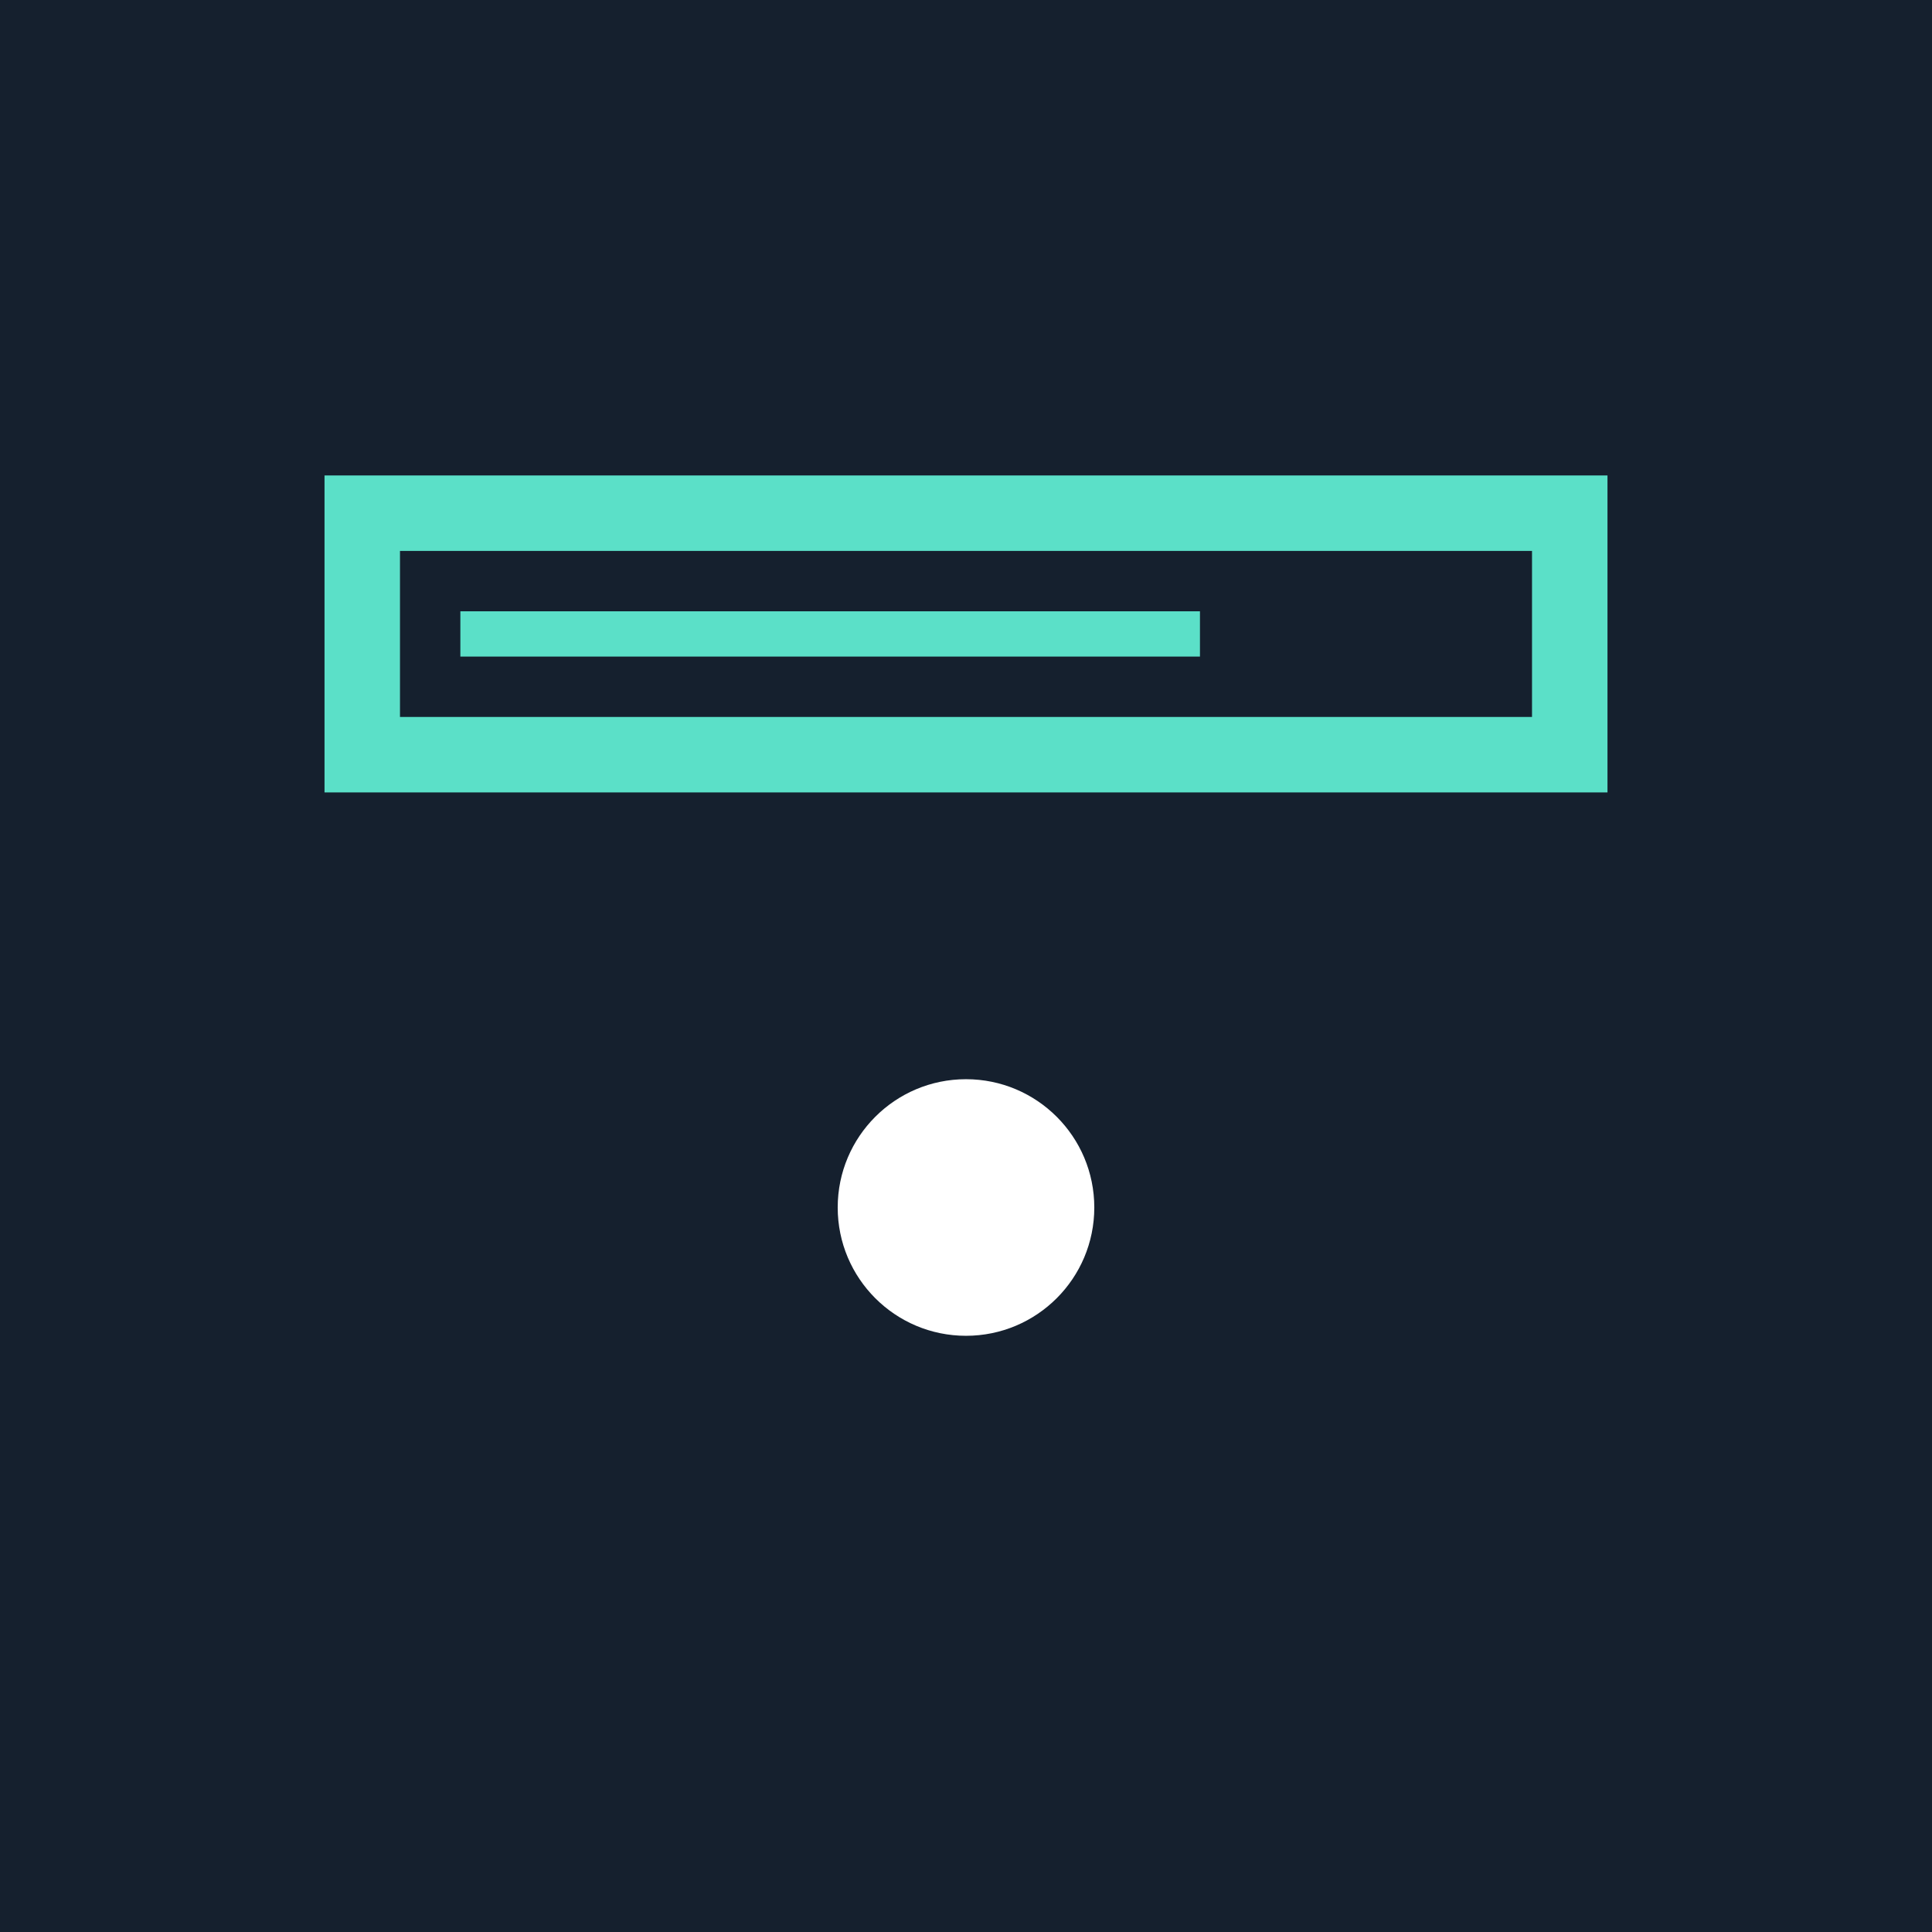
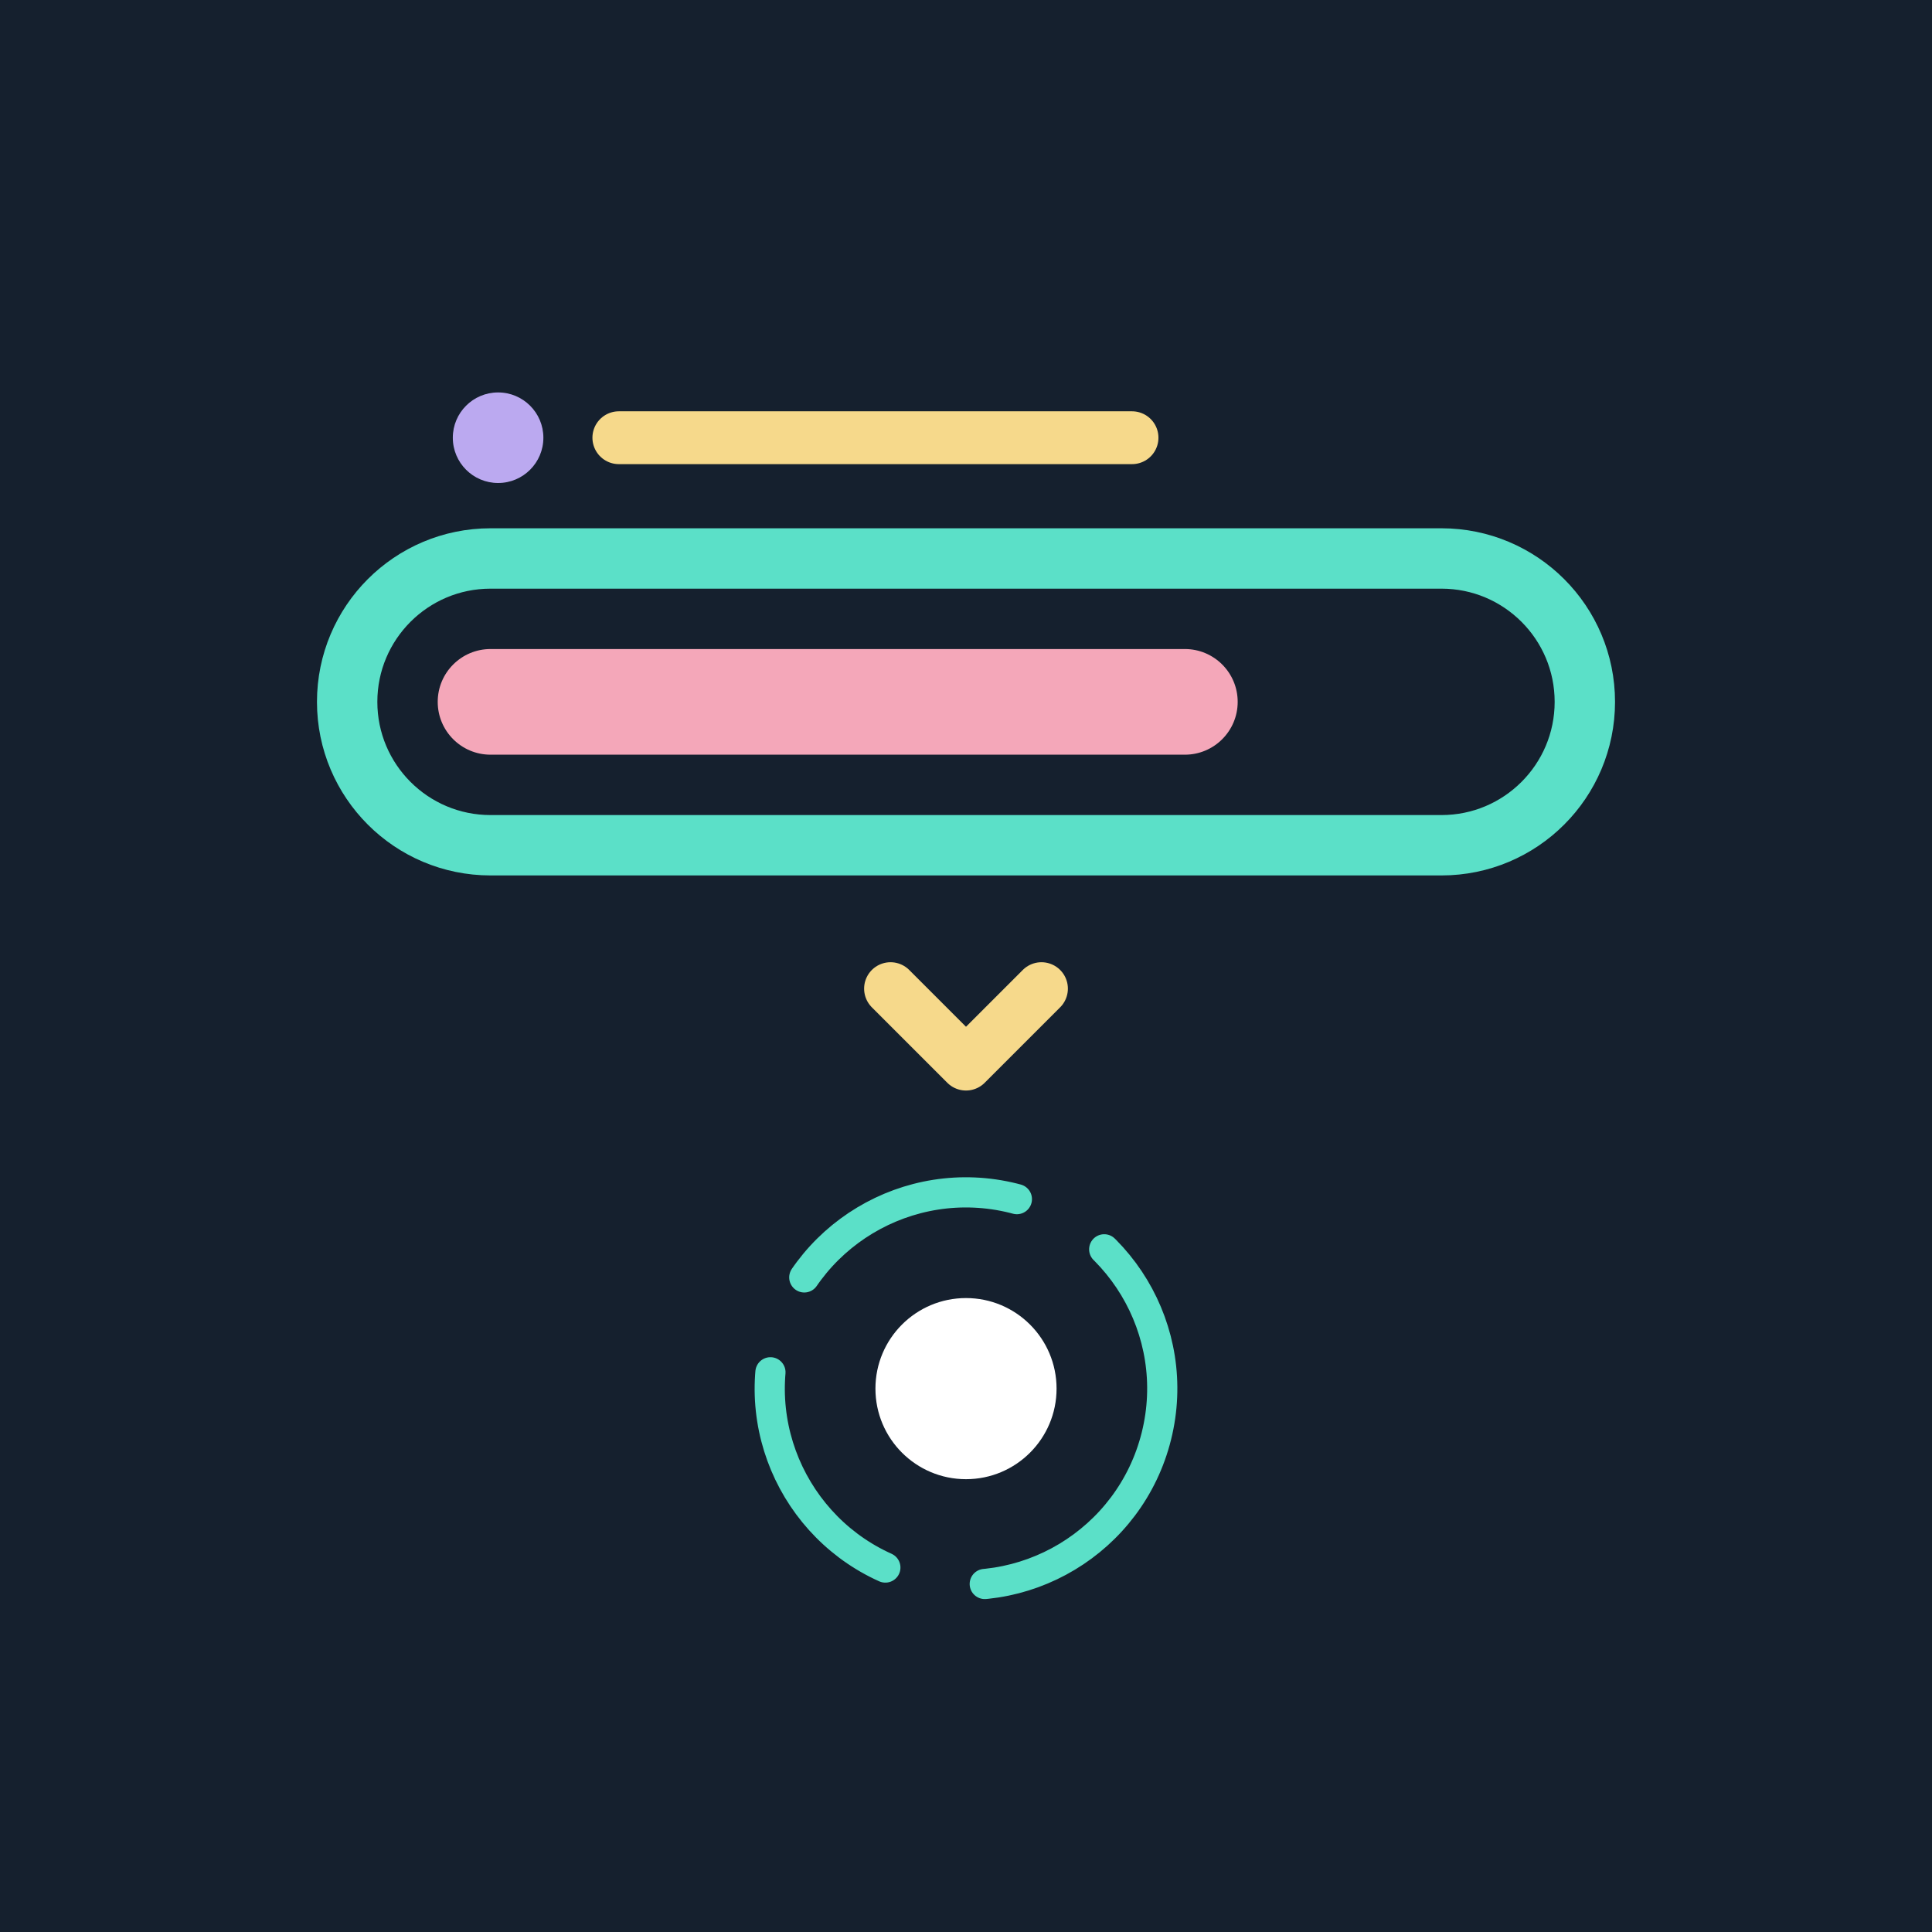
<svg xmlns="http://www.w3.org/2000/svg" viewBox="0 0 512 512" width="512" height="512">
  <rect x="0" y="0" width="512" height="512" fill="#15202E" />
-   <rect x="96" y="136" width="320" height="64" fill="none" stroke="#5BE0C8" stroke-width="20" />
-   <rect x="122" y="162" width="196" height="12" fill="#5BE0C8" />
-   <circle cx="256" cy="320" r="34" fill="#FFFFFF" />
+   <circle cx="132" cy="116" r="12" fill="#BBA9F0" />
+   <path d="M 164 116 H 300" fill="none" stroke="#F6D98B" stroke-width="14" stroke-linecap="round" />
+   <rect x="92" y="148" width="328" height="76" rx="38" fill="none" stroke="#5BE0C8" stroke-width="16" />
+   <rect x="116" y="172" width="212" height="28" rx="14" fill="#F4A7B9" />
+   <path d="M 236 262 L 256 282 L 276 262" fill="none" stroke="#F6D98B" stroke-width="14" stroke-linecap="round" stroke-linejoin="round" />
+   <circle cx="256" cy="368" r="52" fill="none" stroke="#5BE0C8" stroke-width="8" stroke-linecap="round" stroke-dasharray="64 27" transform="rotate(14 256 368)" />
+   <circle cx="256" cy="368" r="24" fill="#FFFFFF" />
</svg>
